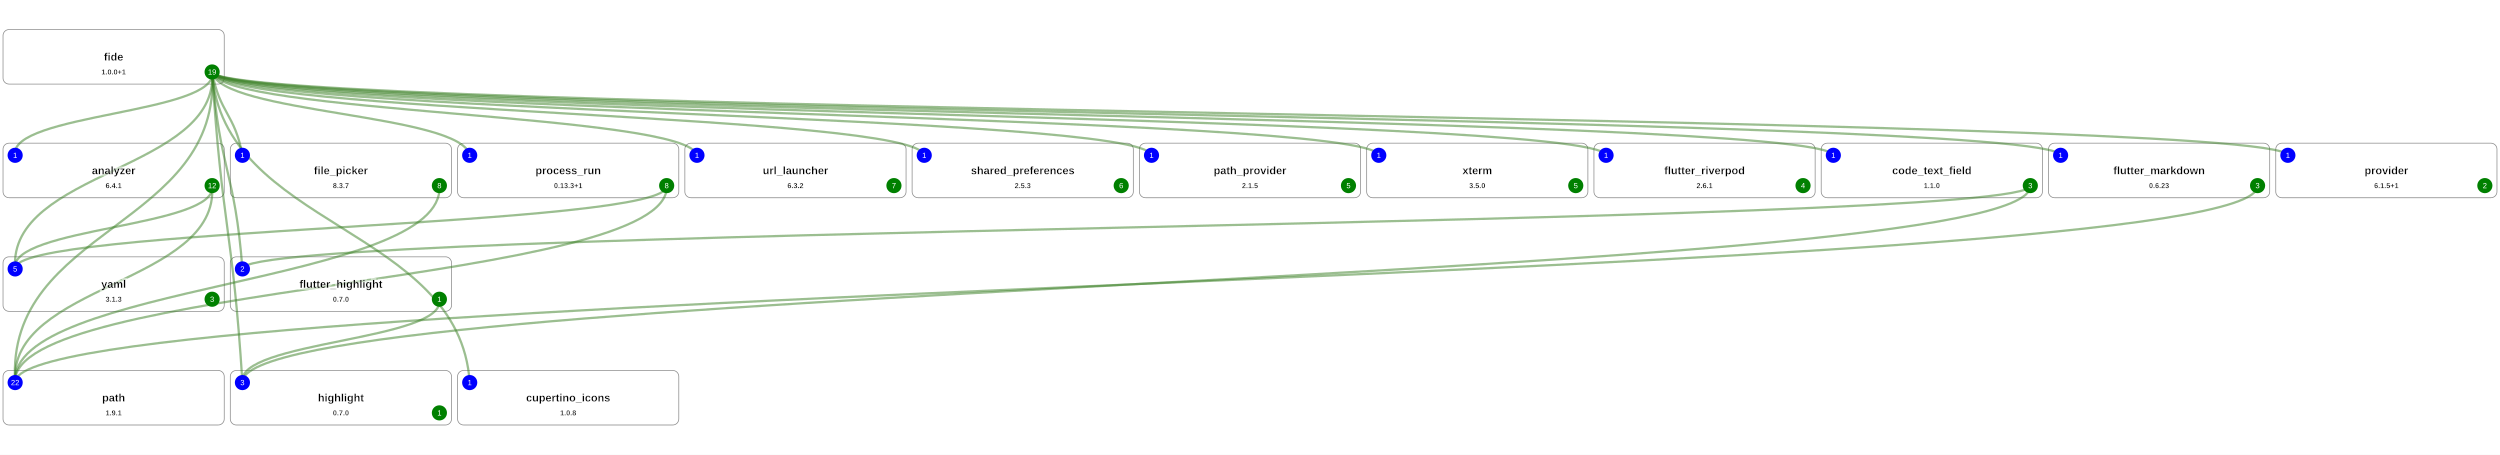
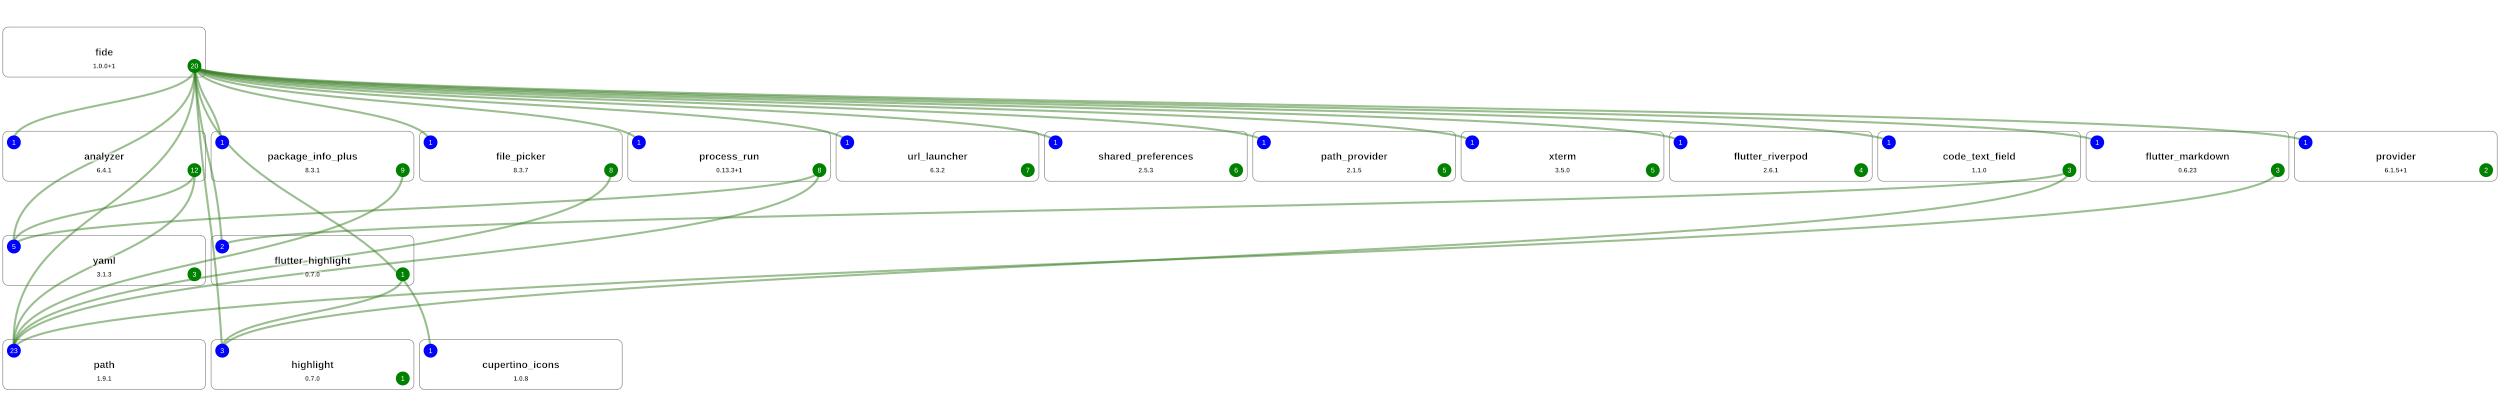
- <svg xmlns="http://www.w3.org/2000/svg" width="3300" height="600" font-family="Arial, Helvetica, sans-serif">
+ <svg xmlns="http://www.w3.org/2000/svg" width="3600" height="600" font-family="Arial, Helvetica, sans-serif">
  <style>
    .layerRectangle {
      stroke: black;
      stroke-dasharray: 5,5;
      fill: url('#layers')
    }
    .layerText {
      fill: purple;
      font-size: 150%;
      filter: url(#outlineWhite);
    }
    .nodeFolder {
      fill: #aaaaaa;
      opacity: 0.3;
      stroke: whitesmoke;
    }
    .nodeFile {
      fill: #ffffff;
      opacity: 0.9;
      stroke: gray;
    }
    .folderName {
      font-size: 180%;
      fill : white;
      font-weight: bolder;
      text-anchor: start;
      letter-spacing : 1px;
      dominant-baseline: hanging;
      filter: url(#shadow);
    }
    .nodeName {
      fill : black;
      font-weight: bold;
      text-anchor: middle;
      dominant-baseline: central;
      filter: url(#outlineWhite);
    }
    .line {
      fill : none;
      stroke-width: 3;
      opacity: 0.5;
    }
    .line:hover {
      stroke-width: 6;
      opacity: 1;
    }
</style>
  <defs id="idSvgDef">
    <linearGradient id="layers" gradientTransform="rotate(90)">
      <stop offset="0%" stop-color="#691872" stop-opacity="0.1" />
      <stop offset="100%" stop-color="#691872" stop-opacity="0.3" />
    </linearGradient>
    <filter id="shadow">
      <feGaussianBlur in="SourceAlpha" stdDeviation="2" />
      <feOffset dx="1" dy="1" result="offsetblur" />
      <feFlood flood-color="black" />
      <feComposite in2="offsetblur" operator="in" />
      <feMerge>
        <feMergeNode />
        <feMergeNode in="SourceGraphic" />
      </feMerge>
    </filter>
    <filter id="outlineWhite">
      <feMorphology in="SourceAlpha" result="DILATED" operator="dilate" radius="2" />
      <feFlood flood-color="white" flood-opacity="0.5" result="WHITE" />
      <feComposite in="WHITE" in2="DILATED" operator="in" result="OUTLINE" />
      <feMerge>
        <feMergeNode in="OUTLINE" />
        <feMergeNode in="SourceGraphic" />
      </feMerge>
    </filter>
    <filter id="outlineBlack">
      <feMorphology in="SourceAlpha" result="DILATED" operator="dilate" radius="2" />
      <feFlood flood-color="black" flood-opacity="0.5" result="BLACK" />
      <feComposite in="BLACK" in2="DILATED" operator="in" result="OUTLINE" />
      <feMerge>
        <feMergeNode in="OUTLINE" />
        <feMergeNode in="SourceGraphic" />
      </feMerge>
    </filter>
    <marker id="lineEnd" viewBox="0 -5 30 10" refX="12" orient="auto">
      <path d="M0,-16L32,0L0,16" fill="#3058FF" opacity="0.67" />
    </marker>
    <marker id="lineStart" viewBox="0 -4 8 8" refX="4" orient="auto">
      <circle cx="4" r="4" fill="#377E22" />
    </marker>
  </defs>
  <rect width="100%" height="100%" fill="white" />
  <rect width="100%" height="100%" fill="white" />
  <g id="Node_analyzer">
    <rect x="4" y="189" width="292" height="72" rx="8" ry="8" class="nodeFile" />
  </g>
  <g id="Node_path">
    <rect x="4" y="489" width="292" height="72" rx="8" ry="8" class="nodeFile" />
  </g>
  <g id="Node_yaml">
    <rect x="4" y="339" width="292" height="72" rx="8" ry="8" class="nodeFile" />
  </g>
  <g id="Node_code_text_field">
-     <rect x="2404" y="189" width="292" height="72" rx="8" ry="8" class="nodeFile" />
+     <rect x="2704" y="189" width="292" height="72" rx="8" ry="8" class="nodeFile" />
  </g>
  <g id="Node_flutter_highlight">
    <rect x="304" y="339" width="292" height="72" rx="8" ry="8" class="nodeFile" />
  </g>
  <g id="Node_highlight">
    <rect x="304" y="489" width="292" height="72" rx="8" ry="8" class="nodeFile" />
  </g>
  <g id="Node_fide">
    <rect x="4" y="39" width="292" height="72" rx="8" ry="8" class="nodeFile" />
  </g>
  <g id="Node_cupertino_icons">
    <rect x="604" y="489" width="292" height="72" rx="8" ry="8" class="nodeFile" />
  </g>
  <g id="Node_file_picker">
+     <rect x="604" y="189" width="292" height="72" rx="8" ry="8" class="nodeFile" />
+   </g>
+   <g id="Node_flutter_markdown">
+     <rect x="3004" y="189" width="292" height="72" rx="8" ry="8" class="nodeFile" />
+   </g>
+   <g id="Node_flutter_riverpod">
+     <rect x="2404" y="189" width="292" height="72" rx="8" ry="8" class="nodeFile" />
+   </g>
+   <g id="Node_package_info_plus">
    <rect x="304" y="189" width="292" height="72" rx="8" ry="8" class="nodeFile" />
  </g>
-   <g id="Node_flutter_markdown">
-     <rect x="2704" y="189" width="292" height="72" rx="8" ry="8" class="nodeFile" />
-   </g>
-   <g id="Node_flutter_riverpod">
+   <g id="Node_path_provider">
+     <rect x="1804" y="189" width="292" height="72" rx="8" ry="8" class="nodeFile" />
+   </g>
+   <g id="Node_process_run">
+     <rect x="904" y="189" width="292" height="72" rx="8" ry="8" class="nodeFile" />
+   </g>
+   <g id="Node_provider">
+     <rect x="3304" y="189" width="292" height="72" rx="8" ry="8" class="nodeFile" />
+   </g>
+   <g id="Node_shared_preferences">
+     <rect x="1504" y="189" width="292" height="72" rx="8" ry="8" class="nodeFile" />
+   </g>
+   <g id="Node_url_launcher">
+     <rect x="1204" y="189" width="292" height="72" rx="8" ry="8" class="nodeFile" />
+   </g>
+   <g id="Node_xterm">
    <rect x="2104" y="189" width="292" height="72" rx="8" ry="8" class="nodeFile" />
-   </g>
-   <g id="Node_path_provider">
-     <rect x="1504" y="189" width="292" height="72" rx="8" ry="8" class="nodeFile" />
-   </g>
-   <g id="Node_process_run">
-     <rect x="604" y="189" width="292" height="72" rx="8" ry="8" class="nodeFile" />
-   </g>
-   <g id="Node_provider">
-     <rect x="3004" y="189" width="292" height="72" rx="8" ry="8" class="nodeFile" />
-   </g>
-   <g id="Node_shared_preferences">
-     <rect x="1204" y="189" width="292" height="72" rx="8" ry="8" class="nodeFile" />
-   </g>
-   <g id="Node_url_launcher">
-     <rect x="904" y="189" width="292" height="72" rx="8" ry="8" class="nodeFile" />
-   </g>
-   <g id="Node_xterm">
-     <rect x="1804" y="189" width="292" height="72" rx="8" ry="8" class="nodeFile" />
  </g>
  <g id="Edges">
    <path class="line" d="M280 245 C 290 375,10 375, 20 505" fill="none" stroke="#377E22">
      </path>
    <path class="line" d="M280 245 C 290 300,10 300, 20 355" fill="none" stroke="#377E22">
      </path>
-     <path class="line" d="M2680 245 C 2690 300,310 300, 320 355" fill="none" stroke="#377E22">
-       </path>
-     <path class="line" d="M2680 245 C 2690 375,310 375, 320 505" fill="none" stroke="#377E22">
+     <path class="line" d="M2980 245 C 2990 300,310 300, 320 355" fill="none" stroke="#377E22">
+       </path>
+     <path class="line" d="M2980 245 C 2990 375,310 375, 320 505" fill="none" stroke="#377E22">
      </path>
    <path class="line" d="M280 95 C 290 150,10 150, 20 205" fill="none" stroke="#377E22">
      </path>
+     <path class="line" d="M280 95 C 290 150,2710 150, 2720 205" fill="none" stroke="#377E22">
+       </path>
+     <path class="line" d="M280 95 C 293 300,607 300, 620 505" fill="none" stroke="#377E22">
+       </path>
+     <path class="line" d="M280 95 C 290 150,610 150, 620 205" fill="none" stroke="#377E22">
+       </path>
+     <path class="line" d="M280 95 C 290 225,310 225, 320 355" fill="none" stroke="#377E22">
+       </path>
+     <path class="line" d="M280 95 C 290 150,3010 150, 3020 205" fill="none" stroke="#377E22">
+       </path>
    <path class="line" d="M280 95 C 290 150,2410 150, 2420 205" fill="none" stroke="#377E22">
      </path>
-     <path class="line" d="M280 95 C 293 300,607 300, 620 505" fill="none" stroke="#377E22">
+     <path class="line" d="M280 95 C 293 300,307 300, 320 505" fill="none" stroke="#377E22">
      </path>
    <path class="line" d="M280 95 C 290 150,310 150, 320 205" fill="none" stroke="#377E22">
      </path>
-     <path class="line" d="M280 95 C 290 225,310 225, 320 355" fill="none" stroke="#377E22">
-       </path>
-     <path class="line" d="M280 95 C 290 150,2710 150, 2720 205" fill="none" stroke="#377E22">
+     <path class="line" d="M280 95 C 293 300,7 300, 20 505" fill="none" stroke="#377E22">
+       </path>
+     <path class="line" d="M280 95 C 290 150,1810 150, 1820 205" fill="none" stroke="#377E22">
+       </path>
+     <path class="line" d="M280 95 C 290 150,910 150, 920 205" fill="none" stroke="#377E22">
+       </path>
+     <path class="line" d="M280 95 C 290 150,3310 150, 3320 205" fill="none" stroke="#377E22">
+       </path>
+     <path class="line" d="M280 95 C 290 150,1510 150, 1520 205" fill="none" stroke="#377E22">
+       </path>
+     <path class="line" d="M280 95 C 290 150,1210 150, 1220 205" fill="none" stroke="#377E22">
      </path>
    <path class="line" d="M280 95 C 290 150,2110 150, 2120 205" fill="none" stroke="#377E22">
      </path>
-     <path class="line" d="M280 95 C 293 300,307 300, 320 505" fill="none" stroke="#377E22">
-       </path>
-     <path class="line" d="M280 95 C 293 300,7 300, 20 505" fill="none" stroke="#377E22">
-       </path>
-     <path class="line" d="M280 95 C 290 150,1510 150, 1520 205" fill="none" stroke="#377E22">
-       </path>
-     <path class="line" d="M280 95 C 290 150,610 150, 620 205" fill="none" stroke="#377E22">
-       </path>
-     <path class="line" d="M280 95 C 290 150,3010 150, 3020 205" fill="none" stroke="#377E22">
-       </path>
-     <path class="line" d="M280 95 C 290 150,1210 150, 1220 205" fill="none" stroke="#377E22">
-       </path>
-     <path class="line" d="M280 95 C 290 150,910 150, 920 205" fill="none" stroke="#377E22">
-       </path>
-     <path class="line" d="M280 95 C 290 150,1810 150, 1820 205" fill="none" stroke="#377E22">
-       </path>
    <path class="line" d="M280 95 C 290 225,10 225, 20 355" fill="none" stroke="#377E22">
      </path>
+     <path class="line" d="M880 245 C 890 375,10 375, 20 505" fill="none" stroke="#377E22">
+       </path>
+     <path class="line" d="M580 395 C 590 450,310 450, 320 505" fill="none" stroke="#377E22">
+       </path>
+     <path class="line" d="M3280 245 C 3290 375,10 375, 20 505" fill="none" stroke="#377E22">
+       </path>
    <path class="line" d="M580 245 C 590 375,10 375, 20 505" fill="none" stroke="#377E22">
      </path>
-     <path class="line" d="M580 395 C 590 450,310 450, 320 505" fill="none" stroke="#377E22">
-       </path>
-     <path class="line" d="M2980 245 C 2990 375,10 375, 20 505" fill="none" stroke="#377E22">
-       </path>
-     <path class="line" d="M880 245 C 890 375,10 375, 20 505" fill="none" stroke="#377E22">
-       </path>
-     <path class="line" d="M880 245 C 890 300,10 300, 20 355" fill="none" stroke="#377E22">
+     <path class="line" d="M1180 245 C 1190 375,10 375, 20 505" fill="none" stroke="#377E22">
+       </path>
+     <path class="line" d="M1180 245 C 1190 300,10 300, 20 355" fill="none" stroke="#377E22">
      </path>
  </g>
  <g id="Counters_analyzer">
    <g>
      <circle cx="280" cy="245" r="10" fill="green" />
      <text x="280" y="245" fill="white" font-size="10" text-anchor="middle" dominant-baseline="central">12</text>
    </g>
    <g>
      <circle cx="20" cy="205" r="10" fill="blue" />
      <text x="20" y="205" fill="white" font-size="10" text-anchor="middle" dominant-baseline="central">1</text>
    </g>
  </g>
  <g id="Counters_path">
    <g>
      <circle cx="20" cy="505" r="10" fill="blue" />
-       <text x="20" y="505" fill="white" font-size="10" text-anchor="middle" dominant-baseline="central">22</text>
+       <text x="20" y="505" fill="white" font-size="10" text-anchor="middle" dominant-baseline="central">23</text>
    </g>
  </g>
  <g id="Counters_yaml">
    <g>
      <circle cx="280" cy="395" r="10" fill="green" />
      <text x="280" y="395" fill="white" font-size="10" text-anchor="middle" dominant-baseline="central">3</text>
    </g>
    <g>
      <circle cx="20" cy="355" r="10" fill="blue" />
      <text x="20" y="355" fill="white" font-size="10" text-anchor="middle" dominant-baseline="central">5</text>
    </g>
  </g>
  <g id="Counters_code_text_field">
    <g>
+       <circle cx="2980" cy="245" r="10" fill="green" />
+       <text x="2980" y="245" fill="white" font-size="10" text-anchor="middle" dominant-baseline="central">3</text>
+     </g>
+     <g>
+       <circle cx="2720" cy="205" r="10" fill="blue" />
+       <text x="2720" y="205" fill="white" font-size="10" text-anchor="middle" dominant-baseline="central">1</text>
+     </g>
+   </g>
+   <g id="Counters_flutter_highlight">
+     <g>
+       <circle cx="580" cy="395" r="10" fill="green" />
+       <text x="580" y="395" fill="white" font-size="10" text-anchor="middle" dominant-baseline="central">1</text>
+     </g>
+     <g>
+       <circle cx="320" cy="355" r="10" fill="blue" />
+       <text x="320" y="355" fill="white" font-size="10" text-anchor="middle" dominant-baseline="central">2</text>
+     </g>
+   </g>
+   <g id="Counters_highlight">
+     <g>
+       <circle cx="580" cy="545" r="10" fill="green" />
+       <text x="580" y="545" fill="white" font-size="10" text-anchor="middle" dominant-baseline="central">1</text>
+     </g>
+     <g>
+       <circle cx="320" cy="505" r="10" fill="blue" />
+       <text x="320" y="505" fill="white" font-size="10" text-anchor="middle" dominant-baseline="central">3</text>
+     </g>
+   </g>
+   <g id="Counters_fide">
+     <g>
+       <circle cx="280" cy="95" r="10" fill="green" />
+       <text x="280" y="95" fill="white" font-size="10" text-anchor="middle" dominant-baseline="central">20</text>
+     </g>
+   </g>
+   <g id="Counters_cupertino_icons">
+     <g>
+       <circle cx="620" cy="505" r="10" fill="blue" />
+       <text x="620" y="505" fill="white" font-size="10" text-anchor="middle" dominant-baseline="central">1</text>
+     </g>
+   </g>
+   <g id="Counters_file_picker">
+     <g>
+       <circle cx="880" cy="245" r="10" fill="green" />
+       <text x="880" y="245" fill="white" font-size="10" text-anchor="middle" dominant-baseline="central">8</text>
+     </g>
+     <g>
+       <circle cx="620" cy="205" r="10" fill="blue" />
+       <text x="620" y="205" fill="white" font-size="10" text-anchor="middle" dominant-baseline="central">1</text>
+     </g>
+   </g>
+   <g id="Counters_flutter_markdown">
+     <g>
+       <circle cx="3280" cy="245" r="10" fill="green" />
+       <text x="3280" y="245" fill="white" font-size="10" text-anchor="middle" dominant-baseline="central">3</text>
+     </g>
+     <g>
+       <circle cx="3020" cy="205" r="10" fill="blue" />
+       <text x="3020" y="205" fill="white" font-size="10" text-anchor="middle" dominant-baseline="central">1</text>
+     </g>
+   </g>
+   <g id="Counters_flutter_riverpod">
+     <g>
      <circle cx="2680" cy="245" r="10" fill="green" />
-       <text x="2680" y="245" fill="white" font-size="10" text-anchor="middle" dominant-baseline="central">3</text>
+       <text x="2680" y="245" fill="white" font-size="10" text-anchor="middle" dominant-baseline="central">4</text>
    </g>
    <g>
      <circle cx="2420" cy="205" r="10" fill="blue" />
      <text x="2420" y="205" fill="white" font-size="10" text-anchor="middle" dominant-baseline="central">1</text>
    </g>
  </g>
-   <g id="Counters_flutter_highlight">
-     <g>
-       <circle cx="580" cy="395" r="10" fill="green" />
-       <text x="580" y="395" fill="white" font-size="10" text-anchor="middle" dominant-baseline="central">1</text>
-     </g>
-     <g>
-       <circle cx="320" cy="355" r="10" fill="blue" />
-       <text x="320" y="355" fill="white" font-size="10" text-anchor="middle" dominant-baseline="central">2</text>
-     </g>
-   </g>
-   <g id="Counters_highlight">
-     <g>
-       <circle cx="580" cy="545" r="10" fill="green" />
-       <text x="580" y="545" fill="white" font-size="10" text-anchor="middle" dominant-baseline="central">1</text>
-     </g>
-     <g>
-       <circle cx="320" cy="505" r="10" fill="blue" />
-       <text x="320" y="505" fill="white" font-size="10" text-anchor="middle" dominant-baseline="central">3</text>
-     </g>
-   </g>
-   <g id="Counters_fide">
-     <g>
-       <circle cx="280" cy="95" r="10" fill="green" />
-       <text x="280" y="95" fill="white" font-size="10" text-anchor="middle" dominant-baseline="central">19</text>
-     </g>
-   </g>
-   <g id="Counters_cupertino_icons">
-     <g>
-       <circle cx="620" cy="505" r="10" fill="blue" />
-       <text x="620" y="505" fill="white" font-size="10" text-anchor="middle" dominant-baseline="central">1</text>
-     </g>
-   </g>
-   <g id="Counters_file_picker">
+   <g id="Counters_package_info_plus">
    <g>
      <circle cx="580" cy="245" r="10" fill="green" />
-       <text x="580" y="245" fill="white" font-size="10" text-anchor="middle" dominant-baseline="central">8</text>
+       <text x="580" y="245" fill="white" font-size="10" text-anchor="middle" dominant-baseline="central">9</text>
    </g>
    <g>
      <circle cx="320" cy="205" r="10" fill="blue" />
      <text x="320" y="205" fill="white" font-size="10" text-anchor="middle" dominant-baseline="central">1</text>
    </g>
  </g>
-   <g id="Counters_flutter_markdown">
-     <g>
-       <circle cx="2980" cy="245" r="10" fill="green" />
-       <text x="2980" y="245" fill="white" font-size="10" text-anchor="middle" dominant-baseline="central">3</text>
-     </g>
-     <g>
-       <circle cx="2720" cy="205" r="10" fill="blue" />
-       <text x="2720" y="205" fill="white" font-size="10" text-anchor="middle" dominant-baseline="central">1</text>
-     </g>
-   </g>
-   <g id="Counters_flutter_riverpod">
+   <g id="Counters_path_provider">
+     <g>
+       <circle cx="2080" cy="245" r="10" fill="green" />
+       <text x="2080" y="245" fill="white" font-size="10" text-anchor="middle" dominant-baseline="central">5</text>
+     </g>
+     <g>
+       <circle cx="1820" cy="205" r="10" fill="blue" />
+       <text x="1820" y="205" fill="white" font-size="10" text-anchor="middle" dominant-baseline="central">1</text>
+     </g>
+   </g>
+   <g id="Counters_process_run">
+     <g>
+       <circle cx="1180" cy="245" r="10" fill="green" />
+       <text x="1180" y="245" fill="white" font-size="10" text-anchor="middle" dominant-baseline="central">8</text>
+     </g>
+     <g>
+       <circle cx="920" cy="205" r="10" fill="blue" />
+       <text x="920" y="205" fill="white" font-size="10" text-anchor="middle" dominant-baseline="central">1</text>
+     </g>
+   </g>
+   <g id="Counters_provider">
+     <g>
+       <circle cx="3580" cy="245" r="10" fill="green" />
+       <text x="3580" y="245" fill="white" font-size="10" text-anchor="middle" dominant-baseline="central">2</text>
+     </g>
+     <g>
+       <circle cx="3320" cy="205" r="10" fill="blue" />
+       <text x="3320" y="205" fill="white" font-size="10" text-anchor="middle" dominant-baseline="central">1</text>
+     </g>
+   </g>
+   <g id="Counters_shared_preferences">
+     <g>
+       <circle cx="1780" cy="245" r="10" fill="green" />
+       <text x="1780" y="245" fill="white" font-size="10" text-anchor="middle" dominant-baseline="central">6</text>
+     </g>
+     <g>
+       <circle cx="1520" cy="205" r="10" fill="blue" />
+       <text x="1520" y="205" fill="white" font-size="10" text-anchor="middle" dominant-baseline="central">1</text>
+     </g>
+   </g>
+   <g id="Counters_url_launcher">
+     <g>
+       <circle cx="1480" cy="245" r="10" fill="green" />
+       <text x="1480" y="245" fill="white" font-size="10" text-anchor="middle" dominant-baseline="central">7</text>
+     </g>
+     <g>
+       <circle cx="1220" cy="205" r="10" fill="blue" />
+       <text x="1220" y="205" fill="white" font-size="10" text-anchor="middle" dominant-baseline="central">1</text>
+     </g>
+   </g>
+   <g id="Counters_xterm">
    <g>
      <circle cx="2380" cy="245" r="10" fill="green" />
-       <text x="2380" y="245" fill="white" font-size="10" text-anchor="middle" dominant-baseline="central">4</text>
+       <text x="2380" y="245" fill="white" font-size="10" text-anchor="middle" dominant-baseline="central">5</text>
    </g>
    <g>
      <circle cx="2120" cy="205" r="10" fill="blue" />
      <text x="2120" y="205" fill="white" font-size="10" text-anchor="middle" dominant-baseline="central">1</text>
-     </g>
-   </g>
-   <g id="Counters_path_provider">
-     <g>
-       <circle cx="1780" cy="245" r="10" fill="green" />
-       <text x="1780" y="245" fill="white" font-size="10" text-anchor="middle" dominant-baseline="central">5</text>
-     </g>
-     <g>
-       <circle cx="1520" cy="205" r="10" fill="blue" />
-       <text x="1520" y="205" fill="white" font-size="10" text-anchor="middle" dominant-baseline="central">1</text>
-     </g>
-   </g>
-   <g id="Counters_process_run">
-     <g>
-       <circle cx="880" cy="245" r="10" fill="green" />
-       <text x="880" y="245" fill="white" font-size="10" text-anchor="middle" dominant-baseline="central">8</text>
-     </g>
-     <g>
-       <circle cx="620" cy="205" r="10" fill="blue" />
-       <text x="620" y="205" fill="white" font-size="10" text-anchor="middle" dominant-baseline="central">1</text>
-     </g>
-   </g>
-   <g id="Counters_provider">
-     <g>
-       <circle cx="3280" cy="245" r="10" fill="green" />
-       <text x="3280" y="245" fill="white" font-size="10" text-anchor="middle" dominant-baseline="central">2</text>
-     </g>
-     <g>
-       <circle cx="3020" cy="205" r="10" fill="blue" />
-       <text x="3020" y="205" fill="white" font-size="10" text-anchor="middle" dominant-baseline="central">1</text>
-     </g>
-   </g>
-   <g id="Counters_shared_preferences">
-     <g>
-       <circle cx="1480" cy="245" r="10" fill="green" />
-       <text x="1480" y="245" fill="white" font-size="10" text-anchor="middle" dominant-baseline="central">6</text>
-     </g>
-     <g>
-       <circle cx="1220" cy="205" r="10" fill="blue" />
-       <text x="1220" y="205" fill="white" font-size="10" text-anchor="middle" dominant-baseline="central">1</text>
-     </g>
-   </g>
-   <g id="Counters_url_launcher">
-     <g>
-       <circle cx="1180" cy="245" r="10" fill="green" />
-       <text x="1180" y="245" fill="white" font-size="10" text-anchor="middle" dominant-baseline="central">7</text>
-     </g>
-     <g>
-       <circle cx="920" cy="205" r="10" fill="blue" />
-       <text x="920" y="205" fill="white" font-size="10" text-anchor="middle" dominant-baseline="central">1</text>
-     </g>
-   </g>
-   <g id="Counters_xterm">
-     <g>
-       <circle cx="2080" cy="245" r="10" fill="green" />
-       <text x="2080" y="245" fill="white" font-size="10" text-anchor="middle" dominant-baseline="central">5</text>
-     </g>
-     <g>
-       <circle cx="1820" cy="205" r="10" fill="blue" />
-       <text x="1820" y="205" fill="white" font-size="10" text-anchor="middle" dominant-baseline="central">1</text>
    </g>
  </g>
  <g id="Labels_analyzer">
    <text class="nodeName" x="150" y="225" font-size="120%">analyzer</text>
    <text class="nodeName" x="150" y="245" font-size="80%">6.4.1</text>
  </g>
  <g id="Labels_path">
    <text class="nodeName" x="150" y="525" font-size="120%">path</text>
    <text class="nodeName" x="150" y="545" font-size="80%">1.9.1</text>
  </g>
  <g id="Labels_yaml">
    <text class="nodeName" x="150" y="375" font-size="120%">yaml</text>
    <text class="nodeName" x="150" y="395" font-size="80%">3.1.3</text>
  </g>
  <g id="Labels_code_text_field">
-     <text class="nodeName" x="2550" y="225" font-size="120%">code_text_field</text>
-     <text class="nodeName" x="2550" y="245" font-size="80%">1.1.0</text>
+     <text class="nodeName" x="2850" y="225" font-size="120%">code_text_field</text>
+     <text class="nodeName" x="2850" y="245" font-size="80%">1.1.0</text>
  </g>
  <g id="Labels_flutter_highlight">
    <text class="nodeName" x="450" y="375" font-size="120%">flutter_highlight</text>
    <text class="nodeName" x="450" y="395" font-size="80%">0.7.0</text>
  </g>
  <g id="Labels_highlight">
    <text class="nodeName" x="450" y="525" font-size="120%">highlight</text>
    <text class="nodeName" x="450" y="545" font-size="80%">0.7.0</text>
  </g>
  <g id="Labels_fide">
    <text class="nodeName" x="150" y="75" font-size="120%">fide</text>
    <text class="nodeName" x="150" y="95" font-size="80%">1.0.0+1</text>
  </g>
  <g id="Labels_cupertino_icons">
    <text class="nodeName" x="750" y="525" font-size="120%">cupertino_icons</text>
    <text class="nodeName" x="750" y="545" font-size="80%">1.0.8</text>
  </g>
  <g id="Labels_file_picker">
-     <text class="nodeName" x="450" y="225" font-size="120%">file_picker</text>
-     <text class="nodeName" x="450" y="245" font-size="80%">8.3.7</text>
+     <text class="nodeName" x="750" y="225" font-size="120%">file_picker</text>
+     <text class="nodeName" x="750" y="245" font-size="80%">8.3.7</text>
  </g>
  <g id="Labels_flutter_markdown">
-     <text class="nodeName" x="2850" y="225" font-size="120%">flutter_markdown</text>
-     <text class="nodeName" x="2850" y="245" font-size="80%">0.6.23</text>
+     <text class="nodeName" x="3150" y="225" font-size="120%">flutter_markdown</text>
+     <text class="nodeName" x="3150" y="245" font-size="80%">0.6.23</text>
  </g>
  <g id="Labels_flutter_riverpod">
-     <text class="nodeName" x="2250" y="225" font-size="120%">flutter_riverpod</text>
-     <text class="nodeName" x="2250" y="245" font-size="80%">2.6.1</text>
+     <text class="nodeName" x="2550" y="225" font-size="120%">flutter_riverpod</text>
+     <text class="nodeName" x="2550" y="245" font-size="80%">2.6.1</text>
+   </g>
+   <g id="Labels_package_info_plus">
+     <text class="nodeName" x="450" y="225" font-size="120%">package_info_plus</text>
+     <text class="nodeName" x="450" y="245" font-size="80%">8.3.1</text>
  </g>
  <g id="Labels_path_provider">
-     <text class="nodeName" x="1650" y="225" font-size="120%">path_provider</text>
-     <text class="nodeName" x="1650" y="245" font-size="80%">2.1.5</text>
+     <text class="nodeName" x="1950" y="225" font-size="120%">path_provider</text>
+     <text class="nodeName" x="1950" y="245" font-size="80%">2.1.5</text>
  </g>
  <g id="Labels_process_run">
-     <text class="nodeName" x="750" y="225" font-size="120%">process_run</text>
-     <text class="nodeName" x="750" y="245" font-size="80%">0.13.3+1</text>
+     <text class="nodeName" x="1050" y="225" font-size="120%">process_run</text>
+     <text class="nodeName" x="1050" y="245" font-size="80%">0.13.3+1</text>
  </g>
  <g id="Labels_provider">
-     <text class="nodeName" x="3150" y="225" font-size="120%">provider</text>
-     <text class="nodeName" x="3150" y="245" font-size="80%">6.1.5+1</text>
+     <text class="nodeName" x="3450" y="225" font-size="120%">provider</text>
+     <text class="nodeName" x="3450" y="245" font-size="80%">6.1.5+1</text>
  </g>
  <g id="Labels_shared_preferences">
-     <text class="nodeName" x="1350" y="225" font-size="120%">shared_preferences</text>
-     <text class="nodeName" x="1350" y="245" font-size="80%">2.5.3</text>
+     <text class="nodeName" x="1650" y="225" font-size="120%">shared_preferences</text>
+     <text class="nodeName" x="1650" y="245" font-size="80%">2.5.3</text>
  </g>
  <g id="Labels_url_launcher">
-     <text class="nodeName" x="1050" y="225" font-size="120%">url_launcher</text>
-     <text class="nodeName" x="1050" y="245" font-size="80%">6.3.2</text>
+     <text class="nodeName" x="1350" y="225" font-size="120%">url_launcher</text>
+     <text class="nodeName" x="1350" y="245" font-size="80%">6.3.2</text>
  </g>
  <g id="Labels_xterm">
-     <text class="nodeName" x="1950" y="225" font-size="120%">xterm</text>
-     <text class="nodeName" x="1950" y="245" font-size="80%">3.5.0</text>
+     <text class="nodeName" x="2250" y="225" font-size="120%">xterm</text>
+     <text class="nodeName" x="2250" y="245" font-size="80%">3.5.0</text>
  </g>
</svg>
